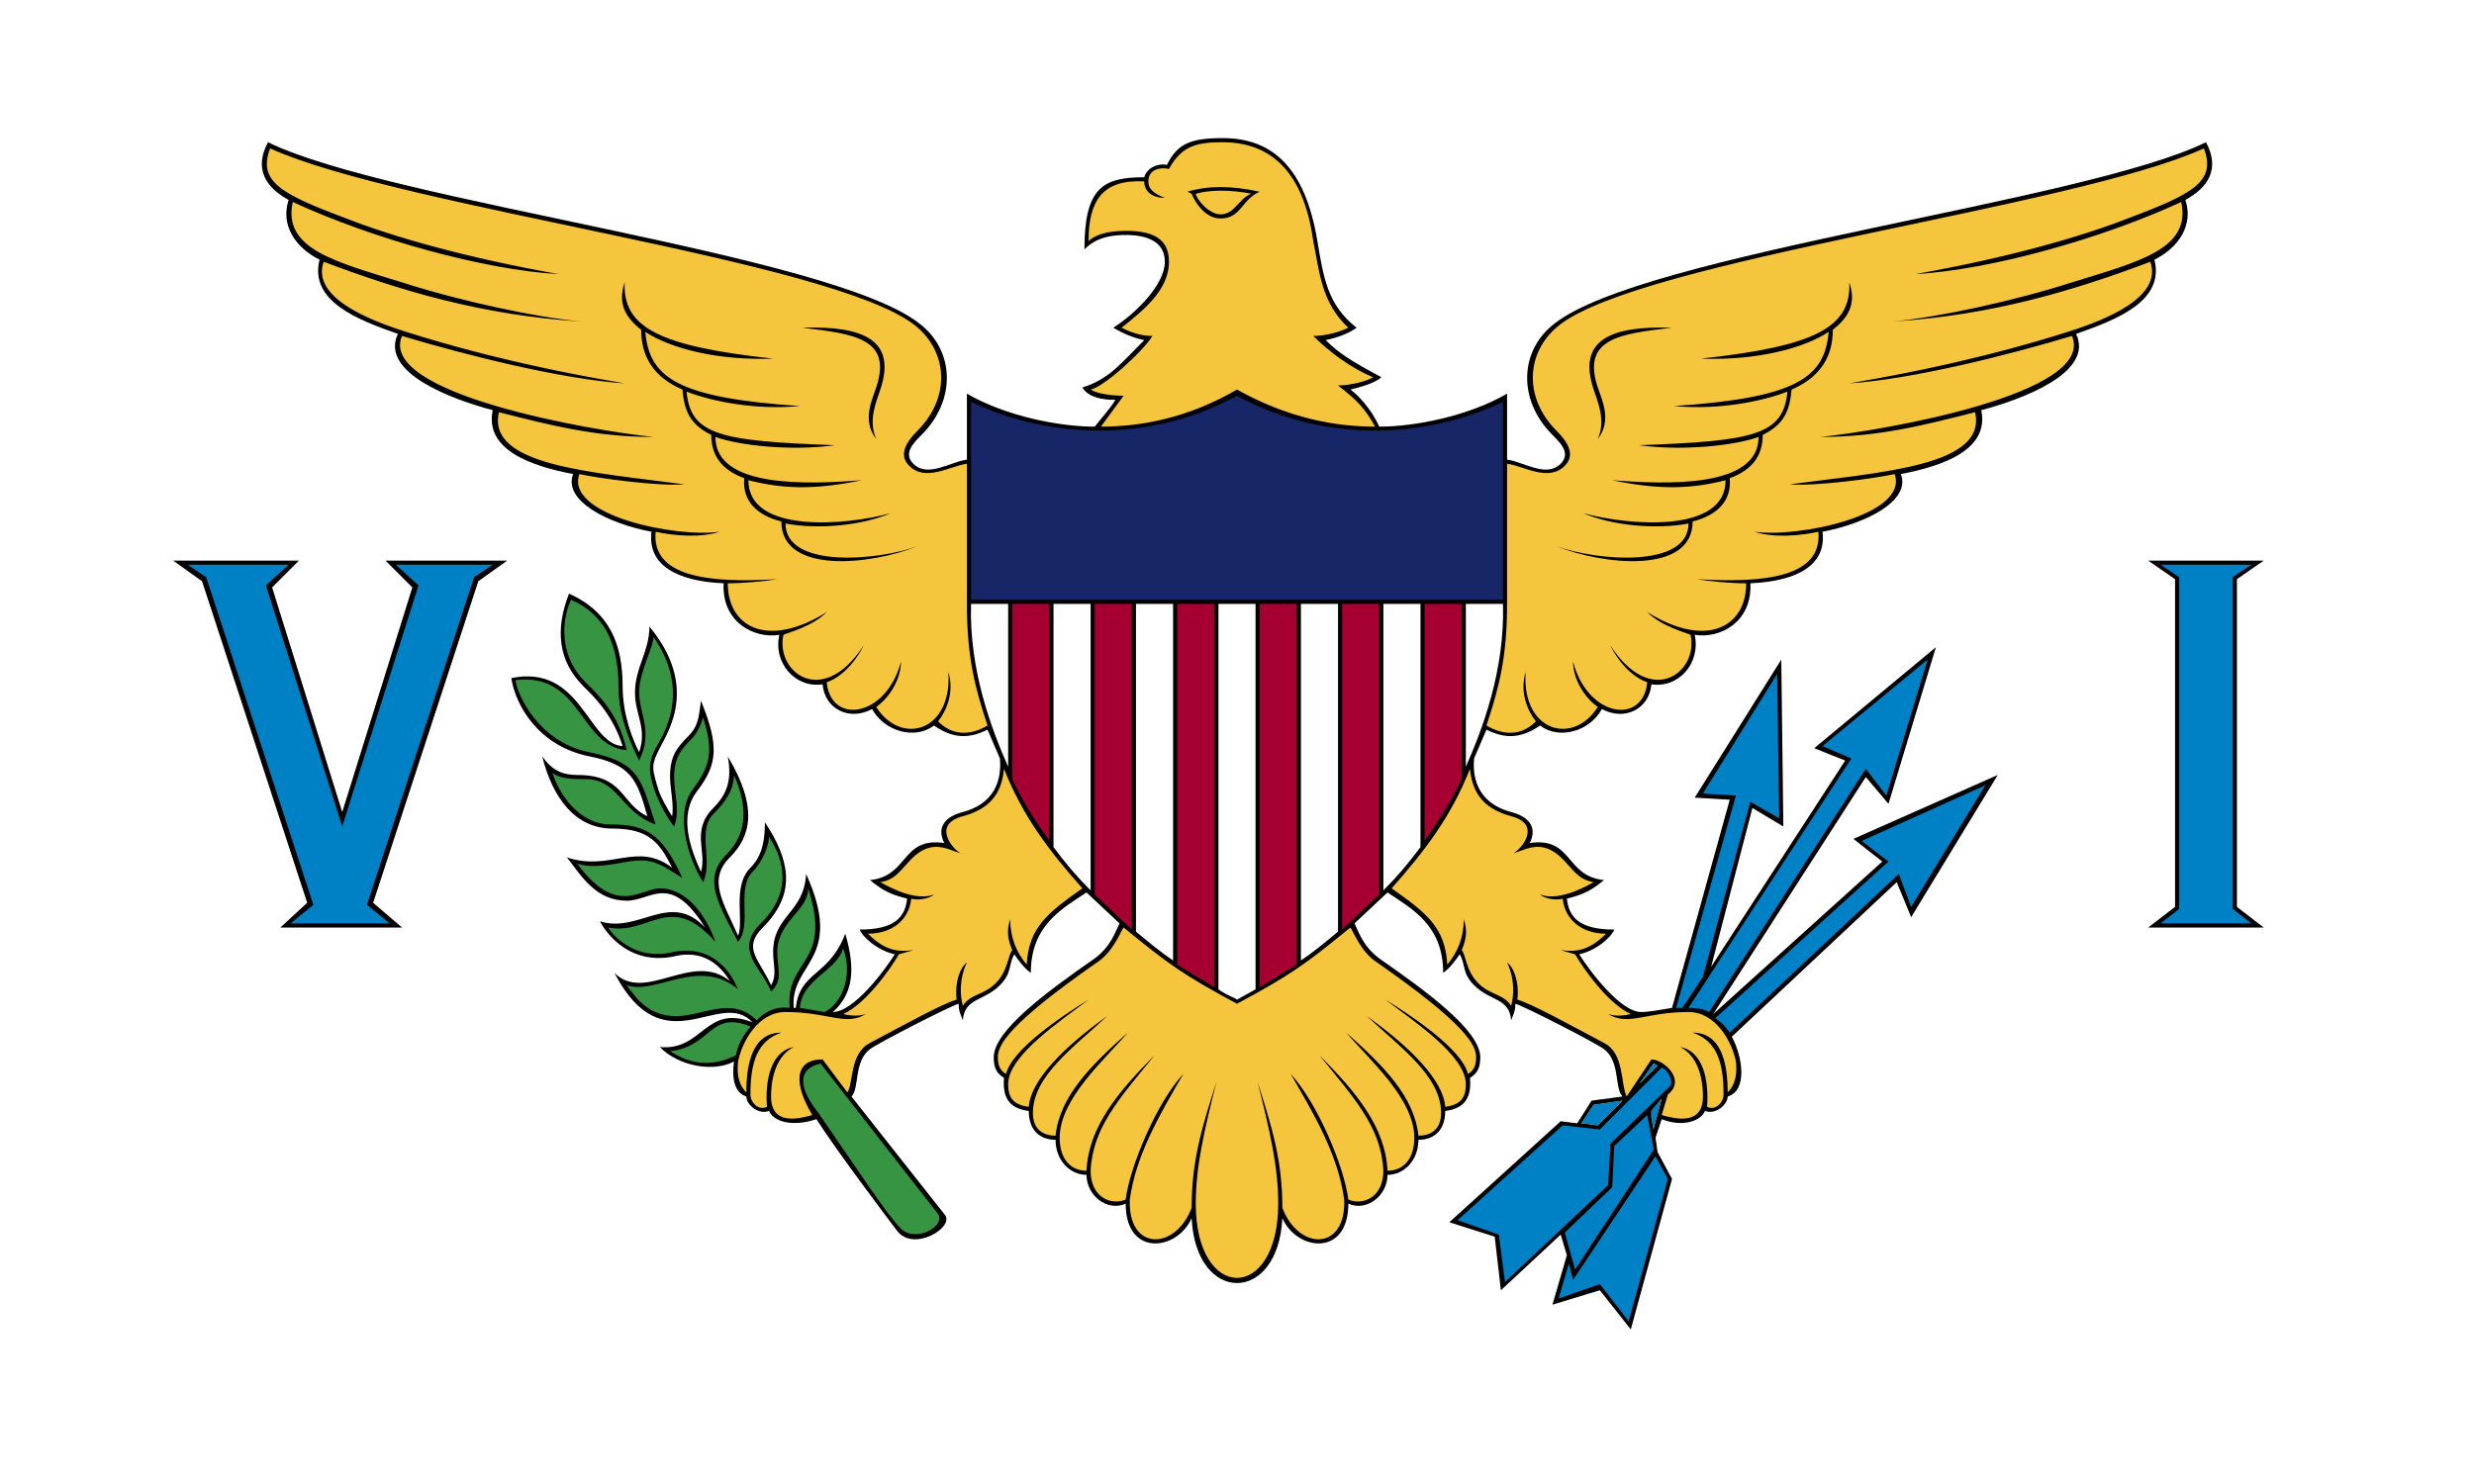
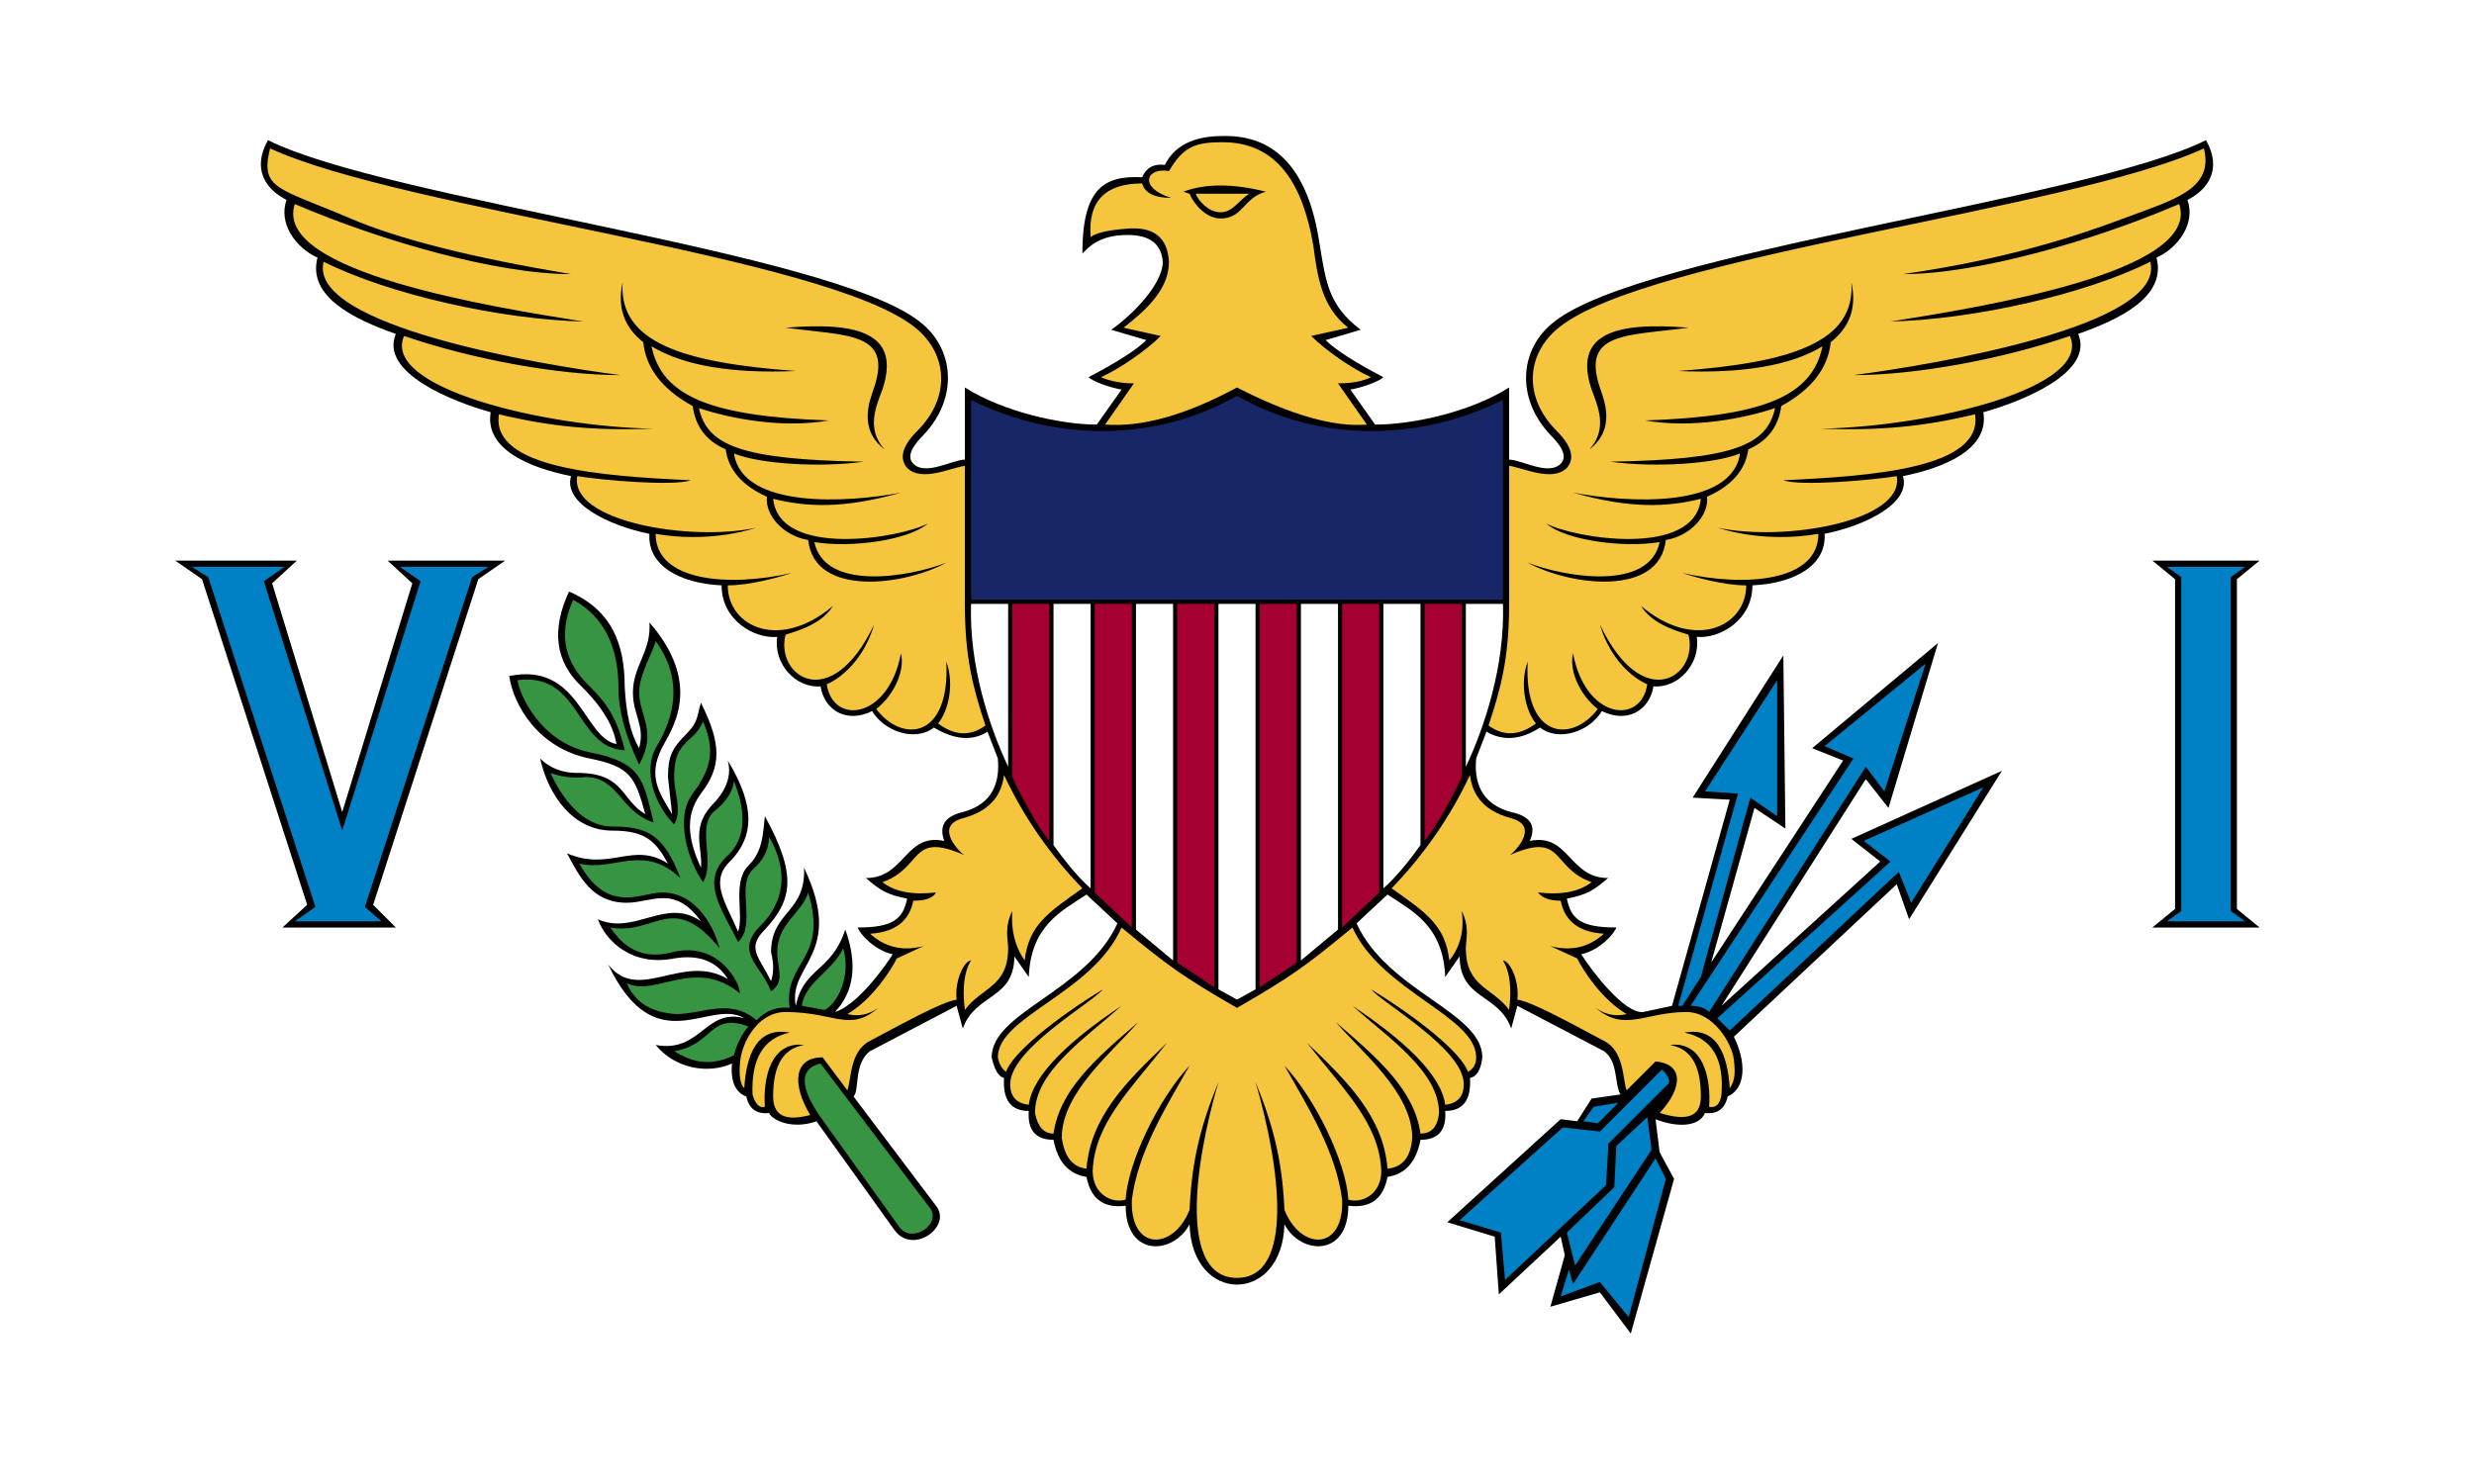
<svg xmlns="http://www.w3.org/2000/svg" width="1200" height="720">
  <path fill="#fff" d="M0 0h1200v720H0z" />
-   <path fill="#000" d="M1045 126c12-6 19-17 15-29 11-6 17-15 10-28-59 29-273 54-316 88-17 13-18 37-1 54 4 4 9 9 4 14-7 7-18-1-26-2v-32c-19 11-45 16-62 16-4-9-11-16-14-18 4-1 12-3 15-6-15-8-21-12-27-18 5-1 11-3 15-6-14-11-16-24-19-42-6-36-22-50-46-50-16 0-22 3-27 13-5-1-10 2-11 6-20 0-29 5-29 35 3-3 8-7 20-7 10 0 19 3 19 13 0 11-14 25-25 32q7.5 4.5 15 6c-11 11-17 19-30 23 3 5 10 6 16 6-3 5-7 9-10 13-17 0-43-5-62-16v32c-8 1-19 9-26 2-5-5 0-10 4-14 17-17 16-41-1-54-43-34-257-59-316-88-7 13-1 22 10 28-4 12 3 23 15 29-5 20 18 29 38 36-9 19 27 32 46 37-4 19 18 27 39 31-5 13 17 24 38 28-2 16 12 24 35 25-1 19 15 27 27 25-3 14 8 26 21 24 1 12 13 18 24 12 6 11 21 15 30 8 10 7 18 6 26 2l6 14c1 11-3 22-18 26-8 2-13 7-9 15-21-3-17 16-36 18 6 5 10 7 18 9-1 9-6 15-23 15 1 3 8 10 17 12-5 8-20 28-30 28 10-9 11-21 6-38-8 21-22 18-24 36h-1c-2-22 25-23 6-65-1 19-16 20-16 38 0 6 2 11-1 16-6-13-14-18-4-28 15-15 14-30 3-48l-2-3c0 8-1 16-7 22-9 9-3 26-6 33-7-16-15-27-4-38 10-10 14-24-1-49 2 11 0 18-7 25-11 11-3 21-6 31-5-11-11-27-2-39 10-13 11-22 2-44-1 7-1 12-6 17-6 6-9 10-9 20 0 5 2 14 1 19-2-3-6-10-7-14-3-10-3-11 1-19s19-30-5-59c0 12-7 20-7 32 0 11 6 17 2 29-3-6-8-18-8-32 0-20-6-36-26-45-7 18-5 33 7 45 4 4 14 13 19 29-17-1-20-40-54-33 2 13 13 33 38 38 20 4 23 11 28 29-13-6-11-20-34-20-7 0-12-2-17-9 5 20 16 35 34 35s23 7 29 19c-17-13-30 2-51-5 7 9 14 21 29 21 12 0 21-14 38 13-17-18-32 3-51-3 1 2 12 22 36 17 16-4 24 7 27 12-18-15-41 11-56-4 24 46 51 7 67 24-23-9-24 14-45 12 10 10 27 12 36 7-1 8 0 15 6 17 0 4 6 9 11 7 2 5 11 8 23 4 11 17 33 46 39 54 8 11 29-2 23-8l-45-57c4-4 1-17 9-23 4-3 39-21 43-22 0 4 1 5 2 8 1-11 10-9 18-17 6-6 4-10 7-15 2 3 5 7 8 9 0-23 15-31 27-39l16 15c-2 4-4 11-12 17-23 16-49 35-49 48 0 6 2 8 5 10-1 11 4 15 12 16 0 9 5 14 13 14 0 10 7 17 15 17 0 10 10 18 19 14 0 26 25 23 32 7 2 42 42 42 44 0 7 16 32 19 32-7 9 4 19-4 19-14 8 0 15-7 15-17 8 0 13-5 13-14 8-1 13-5 12-16 3-2 5-4 5-10 0-13-26-32-49-48-8-6-10-13-12-17l16-15c12 8 27 16 27 39 3-2 6-6 8-9 3 5 1 9 7 15 8 8 17 6 18 17 1-3 2-4 2-8 4 1 39 19 43 22 8 6 5 19 9 23l-15 2-7 11-8-1-54 49 22 7 3 26 29-27 3 10-7 24 23-7 15 19 20-73-7-13-1-7 3-9c10 4 19 1 21-4 5 2 11-3 11-7 10-3 7-20 2-29l80-75 7 17 42-69-70 31 14 11-82 74 74-115 11 13 23-76-59 49 15 6-65 100 20-77 15 9-1-81-42 67 17 1-28 101c-6 1-11 2-15 2-10 0-25-20-30-28 9-2 16-9 17-12-17 0-22-6-23-15 8-2 12-4 18-9-19-2-15-21-36-18 4-8-1-13-9-15-15-4-19-15-18-26l6-14c8 4 16 5 26-2 9 7 24 3 30-8 11 6 23 0 24-12 13 2 24-10 21-24 12 2 28-6 27-25 23-1 37-9 35-25 21-4 43-15 38-28 21-4 43-12 39-31 19-5 55-18 46-37 20-7 43-16 38-36M489 372c-8-18-19-47-18-79h18zm40 60c-7-7-12-13-18-21V293h18zm40 34c-6-4-12-9-18-14V293h18zm40 14-9 5c-1-1-5-2-9-5V293h18zm40-28c-6 5-12 10-18 14V293h18zm40-41c-6 8-11 14-18 21V293h18zm22-39v-79h18c1 32-10 61-18 79m-511-87-34 109-34-109 13-13H84l14 10 51 156-13 12h59l-14-12 51-156 14-10h-59zm885-4 13-9h-56l13 9v159l-13 10h56l-13-10z" />
-   <path fill="#f4c53d" d="M755 265c22 9 66 14 66-12 12-3 19-10 18-21 11-4 16-11 16-21 10-5 13-11 14-22 14-6 20-16 20-29 9-7 11-14 8-23 1 22-17 31-72 37 27 1 50-5 62-13-2 22-15 32-75 36 21 2 42-2 55-7-2 21-16 24-72 26 22 3 47 0 58-4 0 25-45 23-71 21 24 5 39 4 55 0 0 26-47 22-69 16 14 6 35 8 51 5 0 22-45 18-64 11m20-52c7-9 2-19 0-25-8-24 11-26 36-29-30-1-46 6-38 30 2 6 6 15 2 24m-54 139c6-18 10-33 10-59v-68c8 1 20 9 28 1 5-5 2-11-4-17-16-16-15-38 1-51 40-32 249-57 313-86 6 16-5 22-37 34-23 9-58 19-103 27 36-2 90-17 129-35 5 23-21 29-53 39-28 9-65 17-87 19 48-3 88-15 125-29 6 17-21 28-40 34s-53 16-106 25c31-2 78-14 108-23 12 28-92 46-122 49 29 0 51-6 75-12 6 26-45 29-90 35 13 1 42-3 51-5 7 20-47 31-68 28 9 3 22 2 31 0 2 22-26 25-59 23 6 1 16 2 24 2 0 21-19 32-48 14 7 7 19 10 21 11 4 18-19 36-39 5 5 10 12 16 18 18-2 21-29 17-36-10 0 8 5 17 12 22-12 19-37 12-35-17-3 10 1 19 5 24-9 9-19 5-24 2M592 104c-6 0-12-8-12-10 7-2 17-2 27 0-6 2-8 10-15 10m0 2c10 0 10-9 19-13-14-3-25-3-35 0l2 1c2 5 7 12 14 12m-58 101 11-15c-6 0-13-1-16-3 6-1 25-18 30-26-6 0-11-2-15-4 10-8 23-18 23-32 0-12-9-15-21-15-11 0-16 3-18 5 0-20 7-30 27-29 0 5 4 8 10 8-5-2-8-4-8-8 0-6 6-7 10-6 6-11 13-13 26-13 27 0 40 19 44 48 3 15 4 30 17 42-4 2-11 4-17 4 8 8 19 16 29 20-3 2-11 4-17 4 9 7 13 11 18 20-19 0-42-4-67-18-24 14-47 18-66 18m272 334 3-10c9-7-2-17-8-17l-12 18c-3-6-1-21-11-26-17-9-35-19-42-21 1-9-2-16-5-18 0 0 5 9 2 21-4-6-10-5-16-11s-6-14-8-16c2-5 3-9 1-15 0 9-3 16-8 22-1-18-10-25-27-37 16-18 29-35 38-58 1 10 5 19 20 23s5 16 1 18c7-2 15-8 26 5 3 3 6 8 13 9-7 4-18 9-26 6 2 2 8 3 11 2 1 10 9 17 21 17-8 8-14 9-22 8l7 2c4 7 16 24 27 29-4 1-8 1-11 0 10 6 18-1 39-1 13 0 21 14 23 24 1 9-2 13-4 15 0-14-3-29-17-29 12 4 15 15 15 30 0 4-4 8-8 6 1-13-2-27-13-29 8 4 11 14 11 24 0 14-13 11-20 9m-11-15 7-10 2 1zm7 22-1-6v-3l5-6zm-27-2-8-1 6-9 14-2zM425 213c-4-9 0-18 2-24 8-24-8-31-38-30 25 3 44 5 36 29-2 6-7 16 0 25m20 52c-19 7-64 11-64-11 16 3 37 1 51-5-22 6-69 10-69-16 16 4 31 5 55 0-26 2-71 4-71-21 11 4 36 7 58 4-56-2-70-5-72-26 13 5 34 9 55 7-60-4-73-14-75-36 12 8 35 14 62 13-55-6-73-15-72-37-3 9-1 16 8 23 0 13 6 23 20 29 1 11 4 17 14 22 0 10 5 17 16 21-1 11 6 18 18 21 0 26 44 21 66 12m34 87c-5 3-15 7-24-2 4-5 8-14 5-24 2 29-23 36-35 17 7-5 12-14 12-22-7 27-34 31-36 10 6-2 13-8 18-18-20 31-43 13-39-5 2-1 14-4 21-11-29 18-48 7-48-14 8 0 18-1 24-2-33 2-61-1-59-23 9 2 22 3 31 0-21 3-75-8-68-28 9 2 38 6 51 5-45-6-96-9-90-35 24 6 46 12 75 12-30-3-134-21-122-49 30 9 77 21 108 23-53-9-87-19-106-25s-46-17-40-34c37 14 77 26 125 29-22-2-59-10-87-19-32-10-58-16-53-39 39 18 93 33 129 35-45-8-80-18-103-27-32-12-43-18-37-34 64 29 273 54 313 86 16 13 17 35 1 51-6 6-9 12-4 17 8 8 20 0 28-1v68c0 26 4 41 10 59m99 234c-8 21-31 21-30-4 3-22 15-42 26-61-13 14-26 45-28 61-7 3-17-1-17-14 1-21 14-35 31-56-18 18-32 35-33 56-8 0-13-6-13-16 0-19 22-38 33-51-18 16-33 31-35 50-6 0-11-3-11-11 0-18 20-32 36-47-21 15-37 31-38 44-8-1-10-5-10-11 0-14 26-31 39-41-13 8-37 24-40 36-2-1-4-3-4-8 0-6 5-16 48-46 8-5 12-16 13-17 22 18 29 23 55 37 26-14 33-19 55-37 1 1 5 12 13 17 43 30 48 40 48 46 0 5-2 7-4 8-3-12-27-28-40-36 13 10 39 27 39 41 0 6-2 10-10 11-1-13-17-29-38-44 16 15 36 29 36 47 0 8-5 11-11 11-2-19-17-34-35-50 11 13 33 32 33 51 0 10-5 16-13 16-1-21-15-38-33-56 17 21 30 35 31 56 0 13-10 17-17 14-2-16-15-47-28-61 11 19 23 39 26 61 1 25-22 25-30 4 0-23-5-39-12-61 6 24 10 41 10 59 0 48-40 48-40 0 0-18 4-35 10-59-7 22-12 38-12 61m-184-45c-7 2-20 5-20-9 0-10 3-20 11-24-11 2-14 16-13 29-4 2-8-2-8-6 0-15 3-26 15-30-14 0-17 15-17 29-2-2-5-6-4-15 2-10 10-24 23-24 21 0 29 7 39 1-3 1-7 1-11 0 11-5 23-22 27-29l7-2c-8 1-14 0-22-8 12 0 20-7 21-17 3 1 9 0 11-2-8 3-19-2-26-6 7-1 10-6 13-9 11-13 19-7 26-5-4-2-14-14 1-18s19-13 20-23c9 23 22 40 38 58-17 12-26 19-27 37-5-6-8-13-8-22-2 6-1 10 1 15-2 2-2 10-8 16s-12 5-16 11c-3-12 2-21 2-21-3 2-6 9-5 18-7 2-25 12-42 21-10 5-8 20-11 24l-12-16c-14 0-14 12-5 27" />
-   <path fill="#162667" d="M471 291v-96c40 19 89 19 129-3 40 22 89 22 129 3v96z" />
-   <path fill="#a60032" d="M691 293v115c5-7 13-19 18-30v-85zm-40 158 18-17V293h-18zm-40 28 18-11V293h-18zm-40-11 18 11V293h-18zm-40-34 18 17V293h-18zm-40-56c5 11 13 23 18 30V293h-18z" />
-   <path fill="#0081c6" d="m1083 280 9-6h-44l9 6v161l-9 7h44l-9-7zM915 386l20-66-51 42 14 6-79 121c6 0 8 1 10 2l76-118zm1 32-84 76c3 2 5 4 7 7l82-77 6 16 36-59-60 27zm-67-29 14 8-1-70-36 58 16 1-29 103h3l10-15zm-66 167-1 20-23 22 5 18 38-58v-1l-3-16zm23-38-30 30-18-2-51 46 20 7 3 23 50-47 1-17v-3l29-28c2-2-1-8-4-9m-43 103-2-8-5 17 20-7 14 18 19-69-6-11zM203 284l-37 117-37-117 11-10H91l9 6 52 159-11 9h48l-11-9 52-159 9-6h-47zm599 232-7 10 9-9zm4 17-5 6v3l1 6zm-19 1-14 2-6 9 8 1z" />
-   <path fill="#369443" d="M392 431c0 11-15 16-15 31 0 7 3 14-3 19-5-12-18-20-5-33 4-4 19-19 4-42 0 4-3 12-8 17-8 8 0 26-7 34-8-16-18-30-6-42 9-9 12-21 4-39 0 7-4 13-10 19-8 8 0 23-5 33-7-11-14-33-5-45s10-19 5-35c-1 4-3 8-6 11-4 4-8 8-8 18 0 8 3 16 0 24-2-2-8-12-10-19s-3-11 1-19c6-10 16-29-1-54 0 5-7 17-7 27s7 19 0 33c-7-14-10-25-10-36 0-21-7-35-23-42-3 6-8 25 7 40 6 6 16 15 20 33-23-2-22-38-54-34 1 7 11 30 36 35s25 14 32 35c-17-6-18-22-34-22-6 0-12 0-16-3 3 10 13 25 28 25 17 0 25 4 35 26-14-9-16-10-32-7-11 2-16 1-19 0 19 26 31 12 40 12 15 0 24 17 27 26-22-25-32-3-52-7 3 5 14 16 31 12 23-5 31 16 31 16l1 2c-19-16-40 3-54-2 5 7 11 15 24 15s27-10 39 2c3-3 8-7 16-6-2-24 21-21 9-58m17 29c-3 11-20 15-21 29l12 2c8-4 14-17 9-31m46 129-57-73c-13 3-9 14-1 24 18 26 33 49 39 55 7 9 23 0 19-6m-130-79c5 3 16 10 32 2 1-6 4-10 7-14-20-8-19 10-39 12" />
+   <path d="M1044 450h52l-11-9V281l11-9h-52l11 9v160zm26-382c-58 29-273 54-316 88-17 13-19 37-2 55 4 4 9 10 5 14-6 6-19-2-25-2v-35c-19 12-47 18-65 18l-12-17c6-1 14-4 16-6q-21-11-28-18l17-5c-16-12-17-24-20-42q-8-53-47-52-21 0-28 14-8-1-11 6c-19-1-29 6-29 37 3-3 8-9 22-9q16 0 17 13c0 11-15 26-25 33l17 5q-7 7-28 18c2 2 10 5 16 6l-12 17c-17 0-45-6-64-18v35c-6 0-19 8-25 2-4-4 1-10 5-14 17-18 15-42-2-55-43-34-258-59-316-88-8 14-1 24 9 29-4 11 4 23 15 28-5 19 18 30 38 37-8 19 28 33 46 38-3 18 19 27 39 31-4 13 18 24 38 28-1 15 14 24 35 25 0 17 16 26 27 25-2 13 9 25 21 24 2 12 13 18 25 12 6 10 21 15 30 8q15 9 26 2l5 13c1 11-2 22-17 26q-13 3-9 14c-19-4-19 18-38 18 7 6 10 8 20 10-2 10-7 14-24 14 1 3 8 11 17 13-5 8-18 25-28 28q14-15 5-40c-7 21-20 18-24 37-4-20 24-25 4-67 1 22-16 21-16 41q2 8 0 14c-6-12-12-16-3-25 13-14 16-26 0-55-1 9-1 17-8 24-8 8-2 24-5 32-7-16-14-25-3-35 10-11 12-25-2-48q3 11-8 22c-10 11-4 21-5 30-5-11-9-24 0-36 10-13 10-24 0-44-2 6-1 9-7 15-7 7-9 11-9 21l2 18c-6-10-12-18-5-32 4-8 21-30-6-61 1 14-8 21-8 34 0 11 6 16 3 27q-6-10-7-30c0-20-6-37-27-46q-13 28 6 46c4 4 15 15 17 28-16-3-18-40-52-33 2 14 14 35 39 40 20 4 22 9 27 27-12-7-10-20-33-20q-11 0-18-7c4 18 16 35 35 35 16 0 21 5 27 16-17-11-28 4-49-5 6 11 12 24 29 24 12 0 23-9 36 9-17-12-32 7-50-1 4 11 17 23 37 19q18-3 26 10c-22-13-43 12-58-7 23 48 49 16 66 26-19-5-21 17-43 13 10 12 26 14 37 9q-1 13 7 16 2 9 11 8c2 4 12 8 23 4l38 53c9 12 28-2 20-12l-40-53c3-3 0-16 8-22l42-22 3 11c6-17 25-14 25-35l7 10c1-25 16-32 28-40l15 14c-15 33-61 43-61 65q2 9 6 10-1 16 12 16-1 14 12 14 3 16 16 18 3 16 19 14c0 25 23 24 31 9 1 39 45 39 46 0 8 15 31 16 31-9q16 2 19-14 13-2 16-18 13 0 12-14 13 0 12-16 5-1 6-10c0-22-46-32-61-65l15-14c12 8 27 15 28 40l7-10c0 21 19 18 25 35l3-11 42 22c7 5 5 16 8 21l-14 2-7 11-8-1-55 50 23 7 2 28 30-28 2 9-7 25 24-7 15 20 21-75-7-13-2-16c10 4 21 4 24-3q9 1 11-8c9-4 9-17 3-29l79-74 6 17 45-72-73 33 14 11-77 70 70-110 11 14 24-80-61 51 15 6-64 98 21-75 15 10-1-84-44 69 18 1-28 100-14 3c-9 1-25-20-30-28 9-2 16-10 17-13-17 0-22-4-24-14 10-2 13-4 20-10-19 0-19-22-38-18q5-11-9-14c-15-4-18-15-17-26l5-13q12 7 26-2c9 7 24 2 30-8 12 6 23 0 25-12 12 1 23-11 21-24 11 1 27-8 27-25 21-1 36-10 35-25 20-4 42-15 38-28 20-4 42-13 39-31 18-5 54-19 46-38 20-7 43-18 38-37 11-5 19-17 15-28 10-5 17-15 9-29M489 372c-9-19-19-49-18-79h18zm40 59q-8-7-18-21V293h18zm40 35-18-15V293h18zm40 14-9 5-9-5V293h18zm40-29-18 15V293h18zm40-41q-10 14-18 21V293h18zm22-38v-79h18c1 30-9 60-18 79" />
+   <path d="M137 450h55l-11-11 51-158 13-9h-57l12 11-34 111-34-111 12-11H85l13 9 51 158z" />
+   <path fill="#f4c53d" d="M741 273c20 11 64 17 67-11 12-2 21-12 20-21q18-8 20-23 14-6 16-21 22-12 24-31 14-11 10-29c2 29-29 39-84 43q47 2 70-12c-5 24-28 34-86 36 23 4 48-1 63-6-4 18-20 25-80 26 22 3 51 1 63-4-4 27-55 24-81 19 28 8 46 7 62 3-3 29-62 19-75 12 9 8 37 12 55 9-5 24-46 17-64 10m-19 79c6-18 10-33 10-59v-67c7 1 21 8 28 1q6-7-5-18c-16-16-15-37 1-50 43-35 248-57 313-87 5 20-15 25-39 34s-58 20-107 27c36 0 92-16 134-34 11 33-96 50-140 57 40-1 94-13 126-29 8 31-105 50-144 55 31 0 73-8 105-19 11 25-67 44-121 45 29 1 50-1 75-7 4 26-49 30-93 32 8 3 43 0 55-2 4 22-55 32-87 25 19 6 38 5 49 3 0 23-35 26-66 19 6 2 20 6 31 6 0 20-25 32-51 10 6 10 21 13 23 14 5 20-22 39-43-5 5 17 16 26 23 29-3 20-30 17-36-15-2 8 3 20 12 27-13 17-36 14-34-23-4 11-1 24 4 30q-12 9-23 1m49-134c13-10 7-24 5-30-9-27 13-25 43-29-36-3-56 3-47 30 3 8 8 19-1 29M592 103c-6 0-11-6-12-9h26c-5 3-8 9-14 9m0 3c11 0 11-10 22-13q-24-6-40 0l3 1c2 5 8 12 15 12m-56 100 14-20q-9 0-16-3c9-4 22-13 29-20l-18-4c10-8 22-18 22-32q-1-18-21-16-13 1-17 4-2-26 25-26 2 7 14 7c-16-5-12-15-1-13 7-12 13-14 26-14 27 0 39 21 44 50 2 15 4 30 17 40l-18 4c7 7 20 16 29 20q-6 3-16 3l14 20q-24 2-63-18-37 20-64 18m269 334c12-13 11-24-2-25l-14 14c-2-5-1-19-11-24-17-9-35-19-42-20 1-10-4-19-7-19q5 8 3 24c-8-11-21-11-21-30 0-4 2-10-2-18q2 14-6 24c-2-17-11-23-28-35q24-25 38-55c1 8 5 17 20 21s0 18-1 18c27-12 20 6 40 13q-9 7-26 5 3 4 11 4 3 15 21 16-11 10-26 6l13 6c3 6 12 20 24 27q-8 2-15-3c14 12 24 2 44 2 13 0 22 15 23 23s0 11-2 14c-1-16-6-30-22-27q20 4 18 30-1 7-6 6c1-14-3-32-19-30 12 2 15 13 15 25s-10 11-20 8M429 218c-9-10-4-21-1-29 9-27-11-33-47-30 30 4 52 2 43 29-2 6-8 20 5 30m30 55c-18 7-59 14-64-10 18 3 46-1 55-9-13 7-72 17-75-12 16 4 34 5 62-3-26 5-77 8-81-19 12 5 41 7 63 4-60-1-76-8-80-26 15 5 40 10 63 6-58-2-81-12-86-36q23 14 70 12c-55-4-86-14-84-43q-4 18 10 29 2 19 24 31 2 15 16 21 2 15 20 23c-1 9 8 19 20 21 3 28 47 22 67 11m19 79q-11 8-23-1c5-6 8-19 4-30 2 37-21 40-34 23 9-7 14-19 12-27-6 32-33 35-36 15 7-3 18-12 23-29-21 44-48 25-43 5 2-1 17-4 23-14-26 22-51 10-51-10 11 0 25-4 31-6-31 7-66 4-66-19 11 2 30 3 49-3-32 7-91-3-87-25 12 2 47 5 55 2-44-2-97-6-93-32 25 6 46 8 75 7-54-1-132-20-121-45 32 11 74 19 105 19-39-5-152-24-144-55 32 16 86 28 126 29-44-7-151-24-140-57 42 18 98 34 134 34q-72-12-107-27c-35-15-44-14-39-34 65 30 270 52 313 87 16 13 17 34 1 50q-11 11-5 18c7 7 21 0 28-1v67c0 26 4 41 10 59m122 268c-28 0-21-54-9-95-9 22-13 39-14 62-8 20-29 20-28-5 3-23 16-44 28-65-15 16-30 47-31 65-6 2-16-2-16-14 1-23 18-39 36-62-20 19-37 36-39 61q-10-1-12-15c0-22 25-42 37-56-21 18-38 33-41 54q-7 0-9-10c0-20 24-36 42-52-24 16-43 33-45 48q-9-1-9-10c0-17 39-39 45-46-23 14-44 31-47 40q-3-2-4-7c0-20 46-31 60-63 23 19 30 24 56 39 26-15 33-20 56-39 14 31 60 43 60 63q0 5-4 7c-3-9-24-26-47-40 6 7 45 29 45 46q0 9-9 10c-2-15-21-32-45-48 18 16 42 32 42 52q-1 10-9 10c-3-21-20-36-41-54 12 14 37 34 37 56q-1 14-12 15c-2-25-19-42-39-61 18 23 35 39 36 62 0 12-10 16-16 14-1-18-16-49-31-65 12 21 25 42 28 65 1 25-20 25-28 5-1-23-5-40-14-62 12 41 19 95-9 95m-207-79c-8 2-18 3-18-9s3-23 15-25c-16-2-20 16-19 30q-4 1-6-6-1-26 18-30c-16-3-21 11-22 27q-3-3-2-13c1-10 9-24 22-24 24 0 31 10 45-2q-7 5-15 3c12-7 21-21 24-27l13-6q-15 4-26-6 18-1 21-16 9 0 11-4-17 2-26-5c20-7 13-25 40-13-1 0-16-14-1-18s19-13 20-21q14 30 38 55c-17 12-26 18-28 35q-7-10-6-24c-4 8-2 14-2 18 0 19-13 19-21 30q-2-16 3-24c-3 0-8 9-7 19-7 1-25 11-42 20-10 5-9 19-11 24l-12-16c-14 0-15 13-6 28" />
+   <path fill="#162667" d="M471 291v-97c40 20 89 21 129-2 40 23 89 22 129 2v97z" />
+   <path fill="#a60032" d="M691 293v115c5-6 13-20 18-31v-84zm-40 157 18-17V293h-18zm-40 29 18-12V293h-18zm-40-12 18 12V293h-18zm-40-34 18 17V293h-18zm-40-56c5 11 13 25 18 31V293h-18z" />
+   <path fill="#369443" d="M392 433c-3 10-15 15-15 29 0 8 4 14-3 19-5-13-18-19-5-32 4-4 18-19 4-43q0 9-8 16c-8 8 2 27-7 35-8-16-18-29-6-41q14-12 4-37-1 8-10 15c-8 8 1 24-5 34-7-10-14-31-5-43s11-21 5-35q-2 5-7 9c-4 4-7 7-7 18 0 8 4 16 0 23-7-7-16-23-9-37 6-10 16-30 0-52-1 5-8 16-8 25 0 11 9 19 0 35q-10-21-10-37 0-31-22-43c-8 18-3 31 7 41 7 7 14 14 18 32-24-1-21-38-52-34 1 7 11 30 35 35 26 5 26 14 31 34-16-5-17-22-33-22q-9 1-17-2c5 11 15 26 30 26 17 0 25 4 33 25-18-17-32-3-49-7 14 25 30 14 40 14 18 0 26 19 28 27-23-28-31-6-53-10 3 4 11 17 30 12 16-4 27 5 32 16l1 4c-22-18-41 2-55-5q6 14 24 15c13 0 26-8 39 3 2-2 7-7 16-6-3-23 19-23 9-56m17 27c-5 11-19 17-20 28l11 2c6-3 13-16 9-30m42 126-53-70c-13 3-7 16 0 26l38 53c6 9 21-1 15-9m-124-76c5 3 15 9 29 2q2-8 7-14c-19-7-17 9-36 12" />
+   <path fill="#0081c6" d="m1082 280 7-5h-38l7 5v162l-7 5h38l-7-5zM914 384l20-62-49 40 14 6-79 120q6 0 9 3l76-119zm3 34-84 76 6 6 82-77 6 15 35-56-58 26zm-68-31 13 9v-66l-35 54 16 1-29 103h2l9-14zm-64 148-12 2-5 7 7 1zm16 23v-1l-2-15-15 14-1 20-23 22 4 16zm5-39-30 30-18-2-50 45 20 6 2 23 49-46 1-17v-3l29-29c2-1-1-6-3-7m-43 104-2-7-4 13 19-7 14 17 18-67-5-10zM204 282l-38 121-38-121 10-7H93l8 5 52 160-10 7h42l-8-7 52-160 8-5h-43z" />
</svg>
